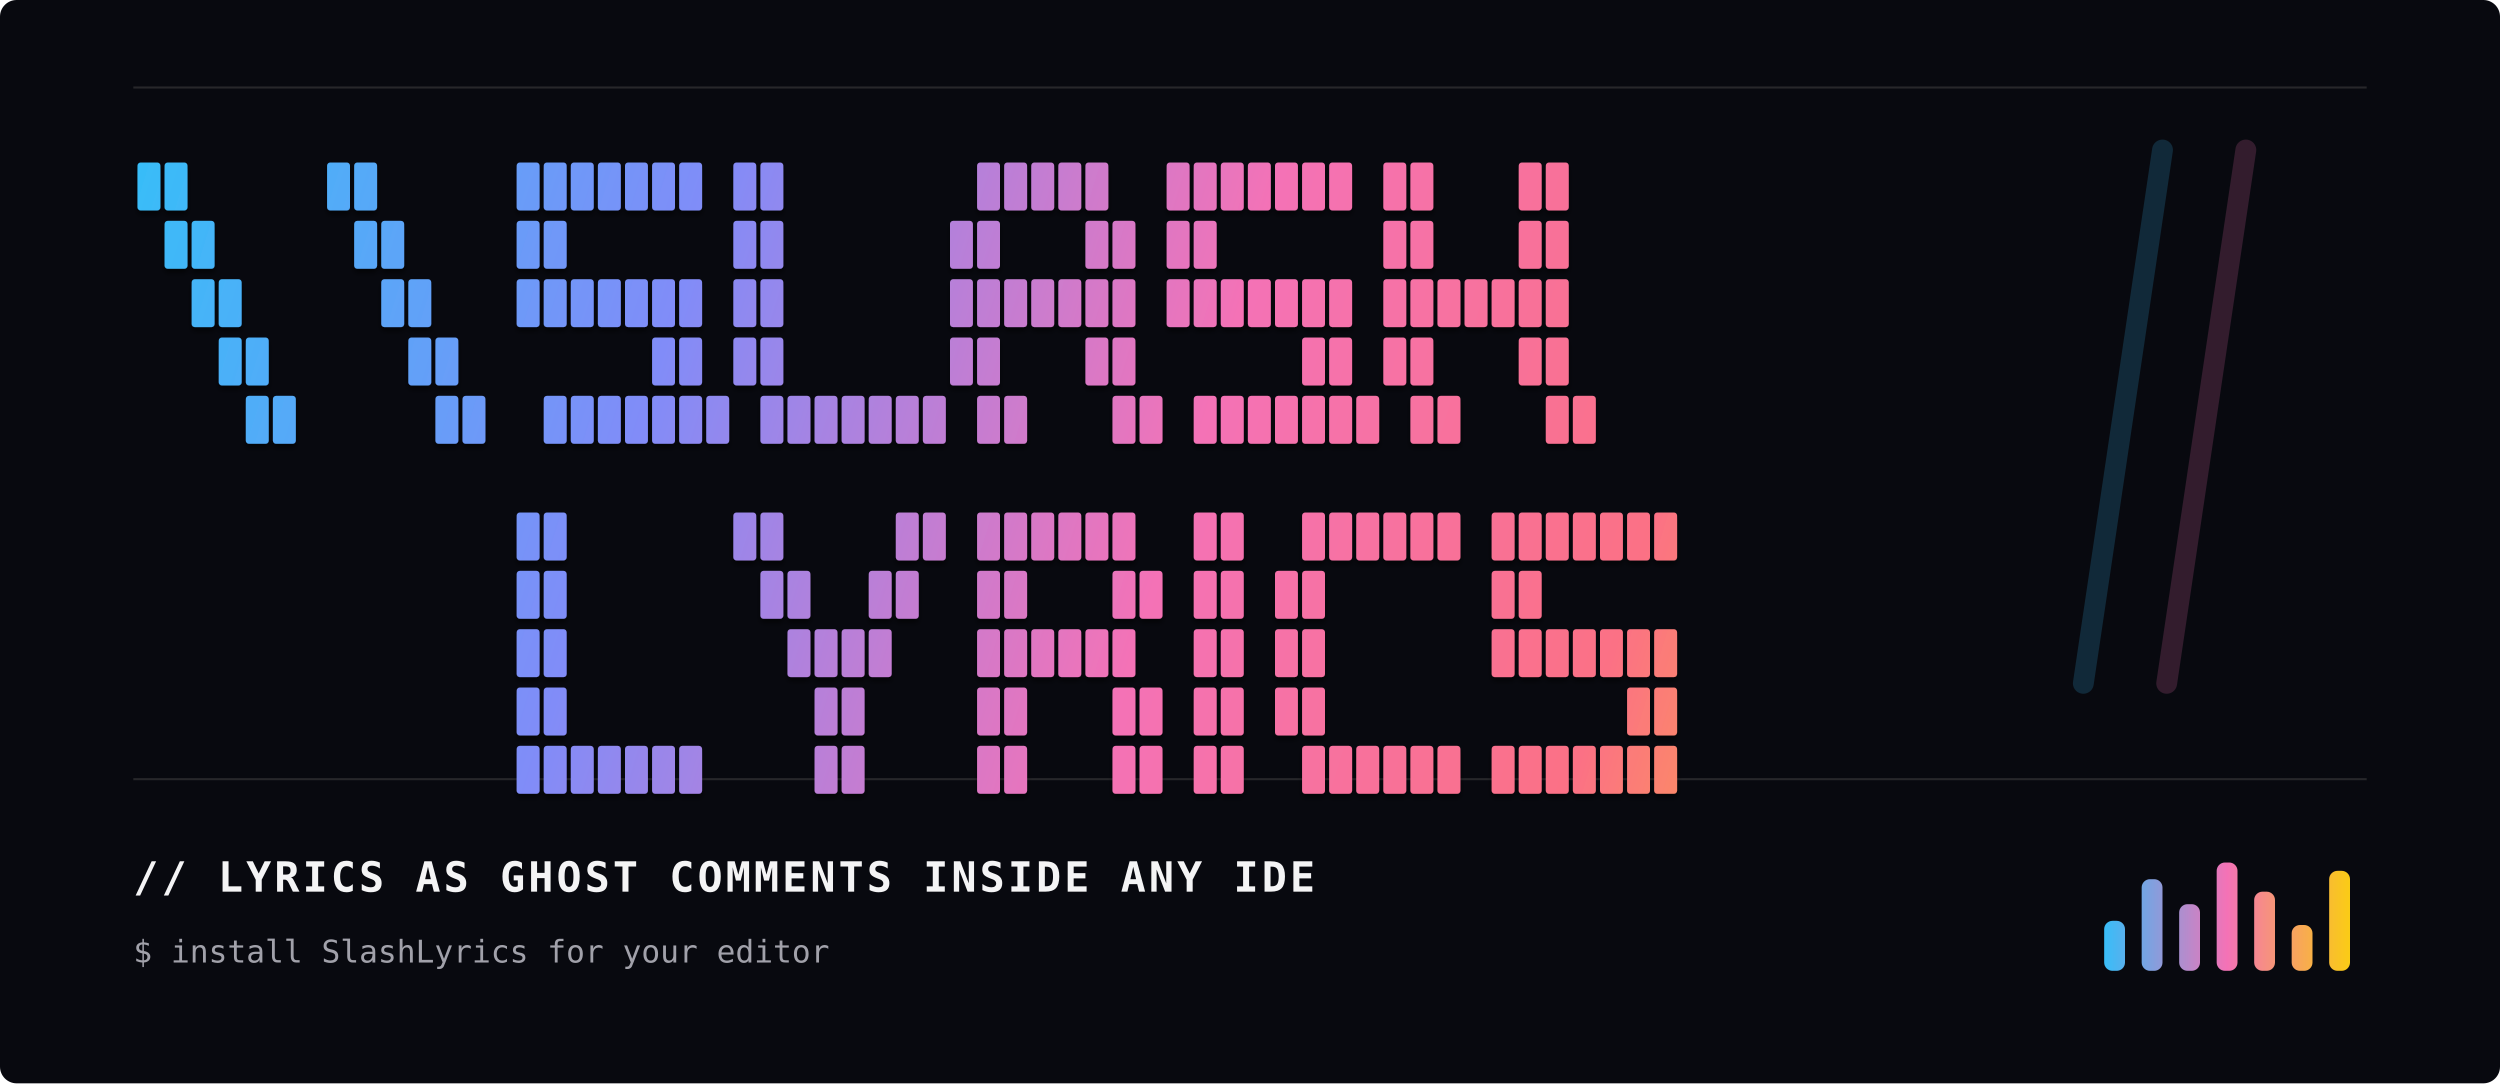
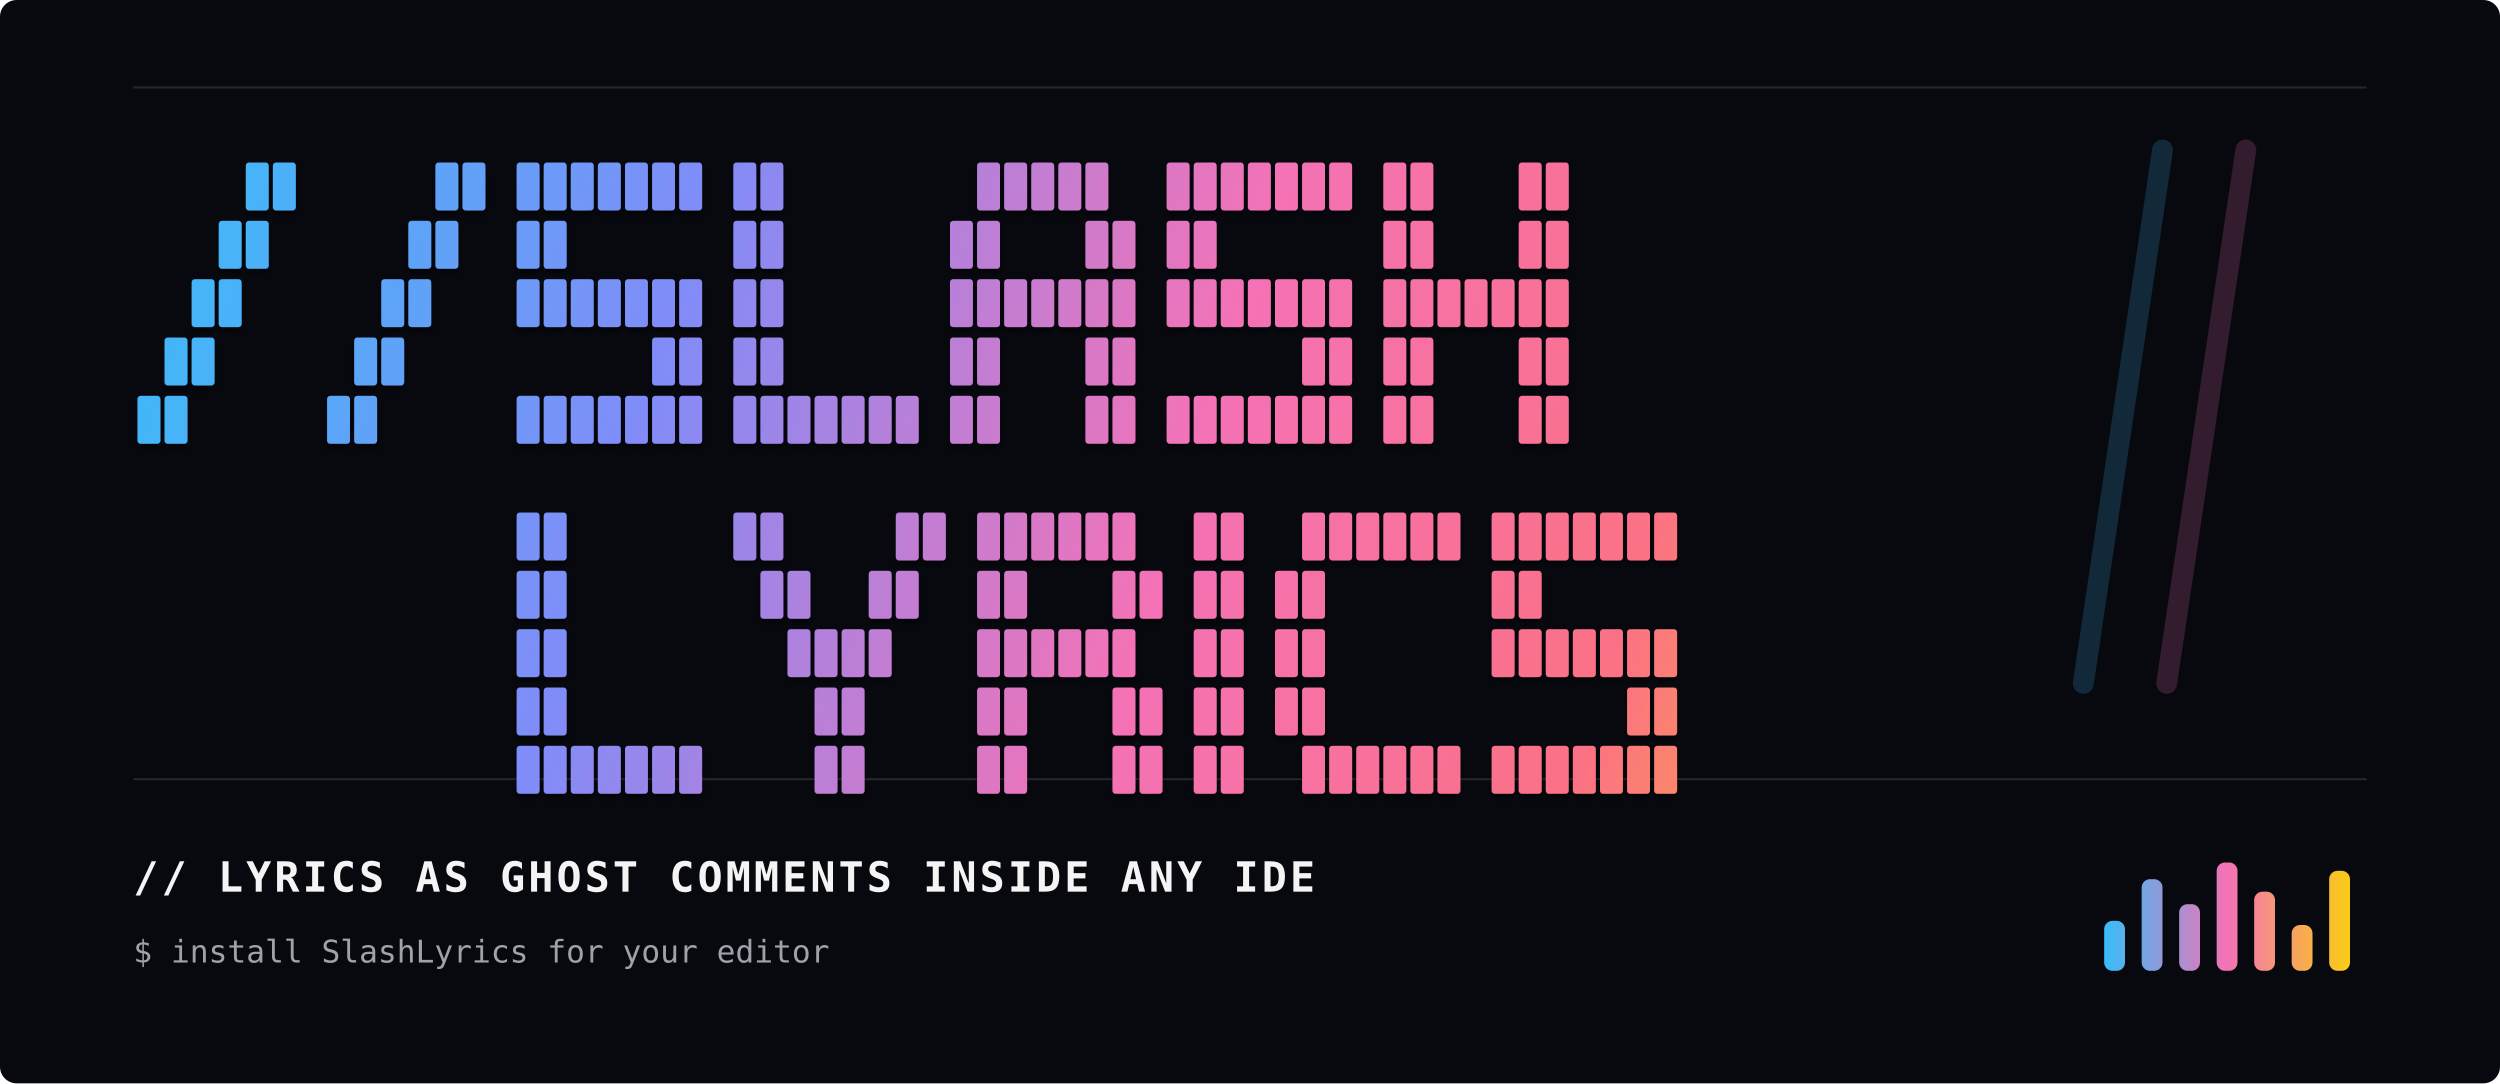
<svg xmlns="http://www.w3.org/2000/svg" width="1200" height="520" viewBox="0 0 1200 520" role="img" aria-labelledby="title desc">
  <defs>
    <linearGradient id="logo-gradient" x1="66" y1="78" x2="980" y2="360" gradientUnits="userSpaceOnUse">
      <stop offset="0" stop-color="#38bdf8" />
      <stop offset="0.28" stop-color="#818cf8" />
      <stop offset="0.55" stop-color="#f472b6" />
      <stop offset="0.78" stop-color="#fb7185" />
      <stop offset="1" stop-color="#facc15" />
    </linearGradient>
    <linearGradient id="meter-gradient" x1="0" y1="0" x2="118" y2="0" gradientUnits="userSpaceOnUse">
      <stop offset="0" stop-color="#38bdf8" />
      <stop offset="0.5" stop-color="#f472b6" />
      <stop offset="1" stop-color="#facc15" />
    </linearGradient>
    <filter id="shadow" x="-20%" y="-20%" width="140%" height="140%">
      <feDropShadow dx="0" dy="2" stdDeviation="1.2" flood-color="#000000" flood-opacity="0.55" />
    </filter>
  </defs>
  <rect width="1200" height="520" rx="8" fill="#08090f" />
  <path d="M64 42H1136" stroke="#27272a" stroke-width="1" />
  <path d="M64 374H1136" stroke="#27272a" stroke-width="1" />
  <g opacity="0.18">
    <path d="M1038 72L1000 328" stroke="#38bdf8" stroke-width="10" stroke-linecap="round" />
    <path d="M1078 72L1040 328" stroke="#f472b6" stroke-width="10" stroke-linecap="round" />
  </g>
  <g fill="url(#logo-gradient)" filter="url(#shadow)">
-     <rect x="66" y="78" width="11" height="23" rx="1.5" />
-     <rect x="79" y="78" width="11" height="23" rx="1.5" />
-     <rect x="157" y="78" width="11" height="23" rx="1.5" />
-     <rect x="170" y="78" width="11" height="23" rx="1.5" />
+     <rect x="118" y="78" width="11" height="23" rx="1.5" />
+     <rect x="131" y="78" width="11" height="23" rx="1.5" />
+     <rect x="209" y="78" width="11" height="23" rx="1.5" />
+     <rect x="222" y="78" width="11" height="23" rx="1.5" />
    <rect x="248" y="78" width="11" height="23" rx="1.5" />
    <rect x="261" y="78" width="11" height="23" rx="1.5" />
    <rect x="274" y="78" width="11" height="23" rx="1.5" />
    <rect x="287" y="78" width="11" height="23" rx="1.5" />
    <rect x="300" y="78" width="11" height="23" rx="1.5" />
    <rect x="313" y="78" width="11" height="23" rx="1.5" />
    <rect x="326" y="78" width="11" height="23" rx="1.5" />
    <rect x="352" y="78" width="11" height="23" rx="1.5" />
    <rect x="365" y="78" width="11" height="23" rx="1.5" />
    <rect x="469" y="78" width="11" height="23" rx="1.5" />
    <rect x="482" y="78" width="11" height="23" rx="1.5" />
    <rect x="495" y="78" width="11" height="23" rx="1.5" />
    <rect x="508" y="78" width="11" height="23" rx="1.5" />
    <rect x="521" y="78" width="11" height="23" rx="1.5" />
    <rect x="560" y="78" width="11" height="23" rx="1.5" />
    <rect x="573" y="78" width="11" height="23" rx="1.5" />
    <rect x="586" y="78" width="11" height="23" rx="1.5" />
    <rect x="599" y="78" width="11" height="23" rx="1.5" />
    <rect x="612" y="78" width="11" height="23" rx="1.5" />
    <rect x="625" y="78" width="11" height="23" rx="1.5" />
    <rect x="638" y="78" width="11" height="23" rx="1.5" />
    <rect x="664" y="78" width="11" height="23" rx="1.5" />
    <rect x="677" y="78" width="11" height="23" rx="1.5" />
    <rect x="729" y="78" width="11" height="23" rx="1.5" />
    <rect x="742" y="78" width="11" height="23" rx="1.5" />
-     <rect x="79" y="106" width="11" height="23" rx="1.5" />
-     <rect x="92" y="106" width="11" height="23" rx="1.5" />
-     <rect x="170" y="106" width="11" height="23" rx="1.5" />
-     <rect x="183" y="106" width="11" height="23" rx="1.5" />
+     <rect x="105" y="106" width="11" height="23" rx="1.5" />
+     <rect x="118" y="106" width="11" height="23" rx="1.5" />
+     <rect x="196" y="106" width="11" height="23" rx="1.5" />
+     <rect x="209" y="106" width="11" height="23" rx="1.5" />
    <rect x="248" y="106" width="11" height="23" rx="1.5" />
    <rect x="261" y="106" width="11" height="23" rx="1.5" />
    <rect x="352" y="106" width="11" height="23" rx="1.5" />
    <rect x="365" y="106" width="11" height="23" rx="1.5" />
    <rect x="456" y="106" width="11" height="23" rx="1.5" />
    <rect x="469" y="106" width="11" height="23" rx="1.5" />
    <rect x="521" y="106" width="11" height="23" rx="1.5" />
    <rect x="534" y="106" width="11" height="23" rx="1.5" />
    <rect x="560" y="106" width="11" height="23" rx="1.5" />
    <rect x="573" y="106" width="11" height="23" rx="1.5" />
    <rect x="664" y="106" width="11" height="23" rx="1.5" />
    <rect x="677" y="106" width="11" height="23" rx="1.5" />
    <rect x="729" y="106" width="11" height="23" rx="1.5" />
    <rect x="742" y="106" width="11" height="23" rx="1.5" />
    <rect x="92" y="134" width="11" height="23" rx="1.5" />
    <rect x="105" y="134" width="11" height="23" rx="1.5" />
    <rect x="183" y="134" width="11" height="23" rx="1.5" />
    <rect x="196" y="134" width="11" height="23" rx="1.5" />
    <rect x="248" y="134" width="11" height="23" rx="1.5" />
    <rect x="261" y="134" width="11" height="23" rx="1.5" />
    <rect x="274" y="134" width="11" height="23" rx="1.5" />
    <rect x="287" y="134" width="11" height="23" rx="1.5" />
    <rect x="300" y="134" width="11" height="23" rx="1.5" />
    <rect x="313" y="134" width="11" height="23" rx="1.5" />
    <rect x="326" y="134" width="11" height="23" rx="1.5" />
    <rect x="352" y="134" width="11" height="23" rx="1.5" />
    <rect x="365" y="134" width="11" height="23" rx="1.5" />
    <rect x="456" y="134" width="11" height="23" rx="1.5" />
    <rect x="469" y="134" width="11" height="23" rx="1.5" />
    <rect x="482" y="134" width="11" height="23" rx="1.5" />
    <rect x="495" y="134" width="11" height="23" rx="1.5" />
    <rect x="508" y="134" width="11" height="23" rx="1.5" />
    <rect x="521" y="134" width="11" height="23" rx="1.5" />
    <rect x="534" y="134" width="11" height="23" rx="1.5" />
    <rect x="560" y="134" width="11" height="23" rx="1.5" />
    <rect x="573" y="134" width="11" height="23" rx="1.5" />
    <rect x="586" y="134" width="11" height="23" rx="1.5" />
    <rect x="599" y="134" width="11" height="23" rx="1.5" />
    <rect x="612" y="134" width="11" height="23" rx="1.5" />
    <rect x="625" y="134" width="11" height="23" rx="1.5" />
    <rect x="638" y="134" width="11" height="23" rx="1.5" />
    <rect x="664" y="134" width="11" height="23" rx="1.5" />
    <rect x="677" y="134" width="11" height="23" rx="1.5" />
    <rect x="690" y="134" width="11" height="23" rx="1.5" />
    <rect x="703" y="134" width="11" height="23" rx="1.5" />
    <rect x="716" y="134" width="11" height="23" rx="1.5" />
    <rect x="729" y="134" width="11" height="23" rx="1.5" />
    <rect x="742" y="134" width="11" height="23" rx="1.5" />
-     <rect x="105" y="162" width="11" height="23" rx="1.5" />
-     <rect x="118" y="162" width="11" height="23" rx="1.5" />
-     <rect x="196" y="162" width="11" height="23" rx="1.5" />
-     <rect x="209" y="162" width="11" height="23" rx="1.5" />
+     <rect x="79" y="162" width="11" height="23" rx="1.5" />
+     <rect x="92" y="162" width="11" height="23" rx="1.5" />
+     <rect x="170" y="162" width="11" height="23" rx="1.5" />
+     <rect x="183" y="162" width="11" height="23" rx="1.5" />
    <rect x="313" y="162" width="11" height="23" rx="1.5" />
    <rect x="326" y="162" width="11" height="23" rx="1.5" />
    <rect x="352" y="162" width="11" height="23" rx="1.5" />
    <rect x="365" y="162" width="11" height="23" rx="1.5" />
    <rect x="456" y="162" width="11" height="23" rx="1.5" />
    <rect x="469" y="162" width="11" height="23" rx="1.5" />
    <rect x="521" y="162" width="11" height="23" rx="1.5" />
    <rect x="534" y="162" width="11" height="23" rx="1.5" />
    <rect x="625" y="162" width="11" height="23" rx="1.5" />
    <rect x="638" y="162" width="11" height="23" rx="1.5" />
    <rect x="664" y="162" width="11" height="23" rx="1.5" />
    <rect x="677" y="162" width="11" height="23" rx="1.5" />
    <rect x="729" y="162" width="11" height="23" rx="1.5" />
    <rect x="742" y="162" width="11" height="23" rx="1.5" />
-     <rect x="118" y="190" width="11" height="23" rx="1.5" />
-     <rect x="131" y="190" width="11" height="23" rx="1.5" />
-     <rect x="209" y="190" width="11" height="23" rx="1.5" />
-     <rect x="222" y="190" width="11" height="23" rx="1.5" />
+     <rect x="66" y="190" width="11" height="23" rx="1.5" />
+     <rect x="79" y="190" width="11" height="23" rx="1.5" />
+     <rect x="157" y="190" width="11" height="23" rx="1.5" />
+     <rect x="170" y="190" width="11" height="23" rx="1.5" />
+     <rect x="248" y="190" width="11" height="23" rx="1.5" />
    <rect x="261" y="190" width="11" height="23" rx="1.5" />
    <rect x="274" y="190" width="11" height="23" rx="1.5" />
    <rect x="287" y="190" width="11" height="23" rx="1.5" />
    <rect x="300" y="190" width="11" height="23" rx="1.5" />
    <rect x="313" y="190" width="11" height="23" rx="1.5" />
    <rect x="326" y="190" width="11" height="23" rx="1.5" />
-     <rect x="339" y="190" width="11" height="23" rx="1.5" />
+     <rect x="352" y="190" width="11" height="23" rx="1.5" />
    <rect x="365" y="190" width="11" height="23" rx="1.5" />
    <rect x="378" y="190" width="11" height="23" rx="1.5" />
    <rect x="391" y="190" width="11" height="23" rx="1.5" />
    <rect x="404" y="190" width="11" height="23" rx="1.5" />
    <rect x="417" y="190" width="11" height="23" rx="1.5" />
    <rect x="430" y="190" width="11" height="23" rx="1.5" />
-     <rect x="443" y="190" width="11" height="23" rx="1.5" />
+     <rect x="456" y="190" width="11" height="23" rx="1.5" />
    <rect x="469" y="190" width="11" height="23" rx="1.5" />
-     <rect x="482" y="190" width="11" height="23" rx="1.5" />
+     <rect x="521" y="190" width="11" height="23" rx="1.5" />
    <rect x="534" y="190" width="11" height="23" rx="1.5" />
-     <rect x="547" y="190" width="11" height="23" rx="1.5" />
+     <rect x="560" y="190" width="11" height="23" rx="1.5" />
    <rect x="573" y="190" width="11" height="23" rx="1.5" />
    <rect x="586" y="190" width="11" height="23" rx="1.5" />
    <rect x="599" y="190" width="11" height="23" rx="1.5" />
    <rect x="612" y="190" width="11" height="23" rx="1.5" />
    <rect x="625" y="190" width="11" height="23" rx="1.5" />
    <rect x="638" y="190" width="11" height="23" rx="1.5" />
-     <rect x="651" y="190" width="11" height="23" rx="1.5" />
+     <rect x="664" y="190" width="11" height="23" rx="1.5" />
    <rect x="677" y="190" width="11" height="23" rx="1.5" />
-     <rect x="690" y="190" width="11" height="23" rx="1.5" />
+     <rect x="729" y="190" width="11" height="23" rx="1.5" />
    <rect x="742" y="190" width="11" height="23" rx="1.5" />
-     <rect x="755" y="190" width="11" height="23" rx="1.5" />
    <rect x="248" y="246" width="11" height="23" rx="1.5" />
    <rect x="261" y="246" width="11" height="23" rx="1.5" />
    <rect x="352" y="246" width="11" height="23" rx="1.5" />
    <rect x="365" y="246" width="11" height="23" rx="1.5" />
    <rect x="430" y="246" width="11" height="23" rx="1.5" />
    <rect x="443" y="246" width="11" height="23" rx="1.5" />
    <rect x="469" y="246" width="11" height="23" rx="1.5" />
    <rect x="482" y="246" width="11" height="23" rx="1.5" />
    <rect x="495" y="246" width="11" height="23" rx="1.5" />
    <rect x="508" y="246" width="11" height="23" rx="1.5" />
    <rect x="521" y="246" width="11" height="23" rx="1.5" />
    <rect x="534" y="246" width="11" height="23" rx="1.5" />
    <rect x="573" y="246" width="11" height="23" rx="1.5" />
    <rect x="586" y="246" width="11" height="23" rx="1.5" />
    <rect x="625" y="246" width="11" height="23" rx="1.5" />
    <rect x="638" y="246" width="11" height="23" rx="1.5" />
    <rect x="651" y="246" width="11" height="23" rx="1.5" />
    <rect x="664" y="246" width="11" height="23" rx="1.5" />
    <rect x="677" y="246" width="11" height="23" rx="1.5" />
    <rect x="690" y="246" width="11" height="23" rx="1.5" />
    <rect x="716" y="246" width="11" height="23" rx="1.5" />
    <rect x="729" y="246" width="11" height="23" rx="1.5" />
    <rect x="742" y="246" width="11" height="23" rx="1.5" />
    <rect x="755" y="246" width="11" height="23" rx="1.5" />
    <rect x="768" y="246" width="11" height="23" rx="1.5" />
    <rect x="781" y="246" width="11" height="23" rx="1.5" />
    <rect x="794" y="246" width="11" height="23" rx="1.5" />
    <rect x="248" y="274" width="11" height="23" rx="1.5" />
    <rect x="261" y="274" width="11" height="23" rx="1.5" />
    <rect x="365" y="274" width="11" height="23" rx="1.5" />
    <rect x="378" y="274" width="11" height="23" rx="1.5" />
    <rect x="417" y="274" width="11" height="23" rx="1.5" />
    <rect x="430" y="274" width="11" height="23" rx="1.5" />
    <rect x="469" y="274" width="11" height="23" rx="1.5" />
    <rect x="482" y="274" width="11" height="23" rx="1.5" />
    <rect x="534" y="274" width="11" height="23" rx="1.5" />
    <rect x="547" y="274" width="11" height="23" rx="1.5" />
    <rect x="573" y="274" width="11" height="23" rx="1.5" />
    <rect x="586" y="274" width="11" height="23" rx="1.5" />
    <rect x="612" y="274" width="11" height="23" rx="1.5" />
    <rect x="625" y="274" width="11" height="23" rx="1.5" />
    <rect x="716" y="274" width="11" height="23" rx="1.5" />
    <rect x="729" y="274" width="11" height="23" rx="1.5" />
    <rect x="248" y="302" width="11" height="23" rx="1.5" />
    <rect x="261" y="302" width="11" height="23" rx="1.5" />
    <rect x="378" y="302" width="11" height="23" rx="1.5" />
    <rect x="391" y="302" width="11" height="23" rx="1.5" />
    <rect x="404" y="302" width="11" height="23" rx="1.5" />
    <rect x="417" y="302" width="11" height="23" rx="1.5" />
    <rect x="469" y="302" width="11" height="23" rx="1.5" />
    <rect x="482" y="302" width="11" height="23" rx="1.5" />
    <rect x="495" y="302" width="11" height="23" rx="1.5" />
    <rect x="508" y="302" width="11" height="23" rx="1.5" />
    <rect x="521" y="302" width="11" height="23" rx="1.5" />
    <rect x="534" y="302" width="11" height="23" rx="1.5" />
    <rect x="573" y="302" width="11" height="23" rx="1.5" />
    <rect x="586" y="302" width="11" height="23" rx="1.5" />
    <rect x="612" y="302" width="11" height="23" rx="1.5" />
    <rect x="625" y="302" width="11" height="23" rx="1.5" />
    <rect x="716" y="302" width="11" height="23" rx="1.5" />
    <rect x="729" y="302" width="11" height="23" rx="1.5" />
    <rect x="742" y="302" width="11" height="23" rx="1.5" />
    <rect x="755" y="302" width="11" height="23" rx="1.5" />
    <rect x="768" y="302" width="11" height="23" rx="1.5" />
    <rect x="781" y="302" width="11" height="23" rx="1.5" />
    <rect x="794" y="302" width="11" height="23" rx="1.5" />
    <rect x="248" y="330" width="11" height="23" rx="1.5" />
    <rect x="261" y="330" width="11" height="23" rx="1.5" />
    <rect x="391" y="330" width="11" height="23" rx="1.5" />
    <rect x="404" y="330" width="11" height="23" rx="1.5" />
    <rect x="469" y="330" width="11" height="23" rx="1.5" />
    <rect x="482" y="330" width="11" height="23" rx="1.5" />
    <rect x="534" y="330" width="11" height="23" rx="1.5" />
    <rect x="547" y="330" width="11" height="23" rx="1.5" />
    <rect x="573" y="330" width="11" height="23" rx="1.5" />
    <rect x="586" y="330" width="11" height="23" rx="1.5" />
    <rect x="612" y="330" width="11" height="23" rx="1.5" />
    <rect x="625" y="330" width="11" height="23" rx="1.5" />
    <rect x="781" y="330" width="11" height="23" rx="1.5" />
    <rect x="794" y="330" width="11" height="23" rx="1.5" />
    <rect x="248" y="358" width="11" height="23" rx="1.5" />
    <rect x="261" y="358" width="11" height="23" rx="1.5" />
    <rect x="274" y="358" width="11" height="23" rx="1.5" />
    <rect x="287" y="358" width="11" height="23" rx="1.5" />
    <rect x="300" y="358" width="11" height="23" rx="1.5" />
    <rect x="313" y="358" width="11" height="23" rx="1.5" />
    <rect x="326" y="358" width="11" height="23" rx="1.5" />
    <rect x="391" y="358" width="11" height="23" rx="1.5" />
    <rect x="404" y="358" width="11" height="23" rx="1.5" />
    <rect x="469" y="358" width="11" height="23" rx="1.5" />
    <rect x="482" y="358" width="11" height="23" rx="1.5" />
    <rect x="534" y="358" width="11" height="23" rx="1.5" />
    <rect x="547" y="358" width="11" height="23" rx="1.5" />
    <rect x="573" y="358" width="11" height="23" rx="1.5" />
    <rect x="586" y="358" width="11" height="23" rx="1.5" />
    <rect x="625" y="358" width="11" height="23" rx="1.5" />
    <rect x="638" y="358" width="11" height="23" rx="1.5" />
    <rect x="651" y="358" width="11" height="23" rx="1.5" />
    <rect x="664" y="358" width="11" height="23" rx="1.5" />
    <rect x="677" y="358" width="11" height="23" rx="1.5" />
    <rect x="690" y="358" width="11" height="23" rx="1.5" />
    <rect x="716" y="358" width="11" height="23" rx="1.5" />
    <rect x="729" y="358" width="11" height="23" rx="1.5" />
    <rect x="742" y="358" width="11" height="23" rx="1.5" />
    <rect x="755" y="358" width="11" height="23" rx="1.5" />
    <rect x="768" y="358" width="11" height="23" rx="1.5" />
    <rect x="781" y="358" width="11" height="23" rx="1.5" />
    <rect x="794" y="358" width="11" height="23" rx="1.5" />
  </g>
  <text x="64" y="428" font-family="DejaVu Sans Mono, Consolas, Liberation Mono, Menlo, monospace" font-size="20" font-weight="700" letter-spacing="1.5" fill="#f4f4f5">// LYRICS AS GHOST COMMENTS INSIDE ANY IDE</text>
  <text x="64" y="462" font-family="DejaVu Sans Mono, Consolas, Liberation Mono, Menlo, monospace" font-size="15" fill="#a1a1aa">$ install SlashLyrics for your editor</text>
  <g transform="translate(1010 414)" fill="url(#meter-gradient)">
    <rect x="0" y="28" width="10" height="24" rx="4" />
    <rect x="18" y="8" width="10" height="44" rx="4" />
    <rect x="36" y="20" width="10" height="32" rx="4" />
    <rect x="54" y="0" width="10" height="52" rx="4" />
    <rect x="72" y="14" width="10" height="38" rx="4" />
    <rect x="90" y="30" width="10" height="22" rx="4" />
    <rect x="108" y="4" width="10" height="48" rx="4" />
  </g>
</svg>
